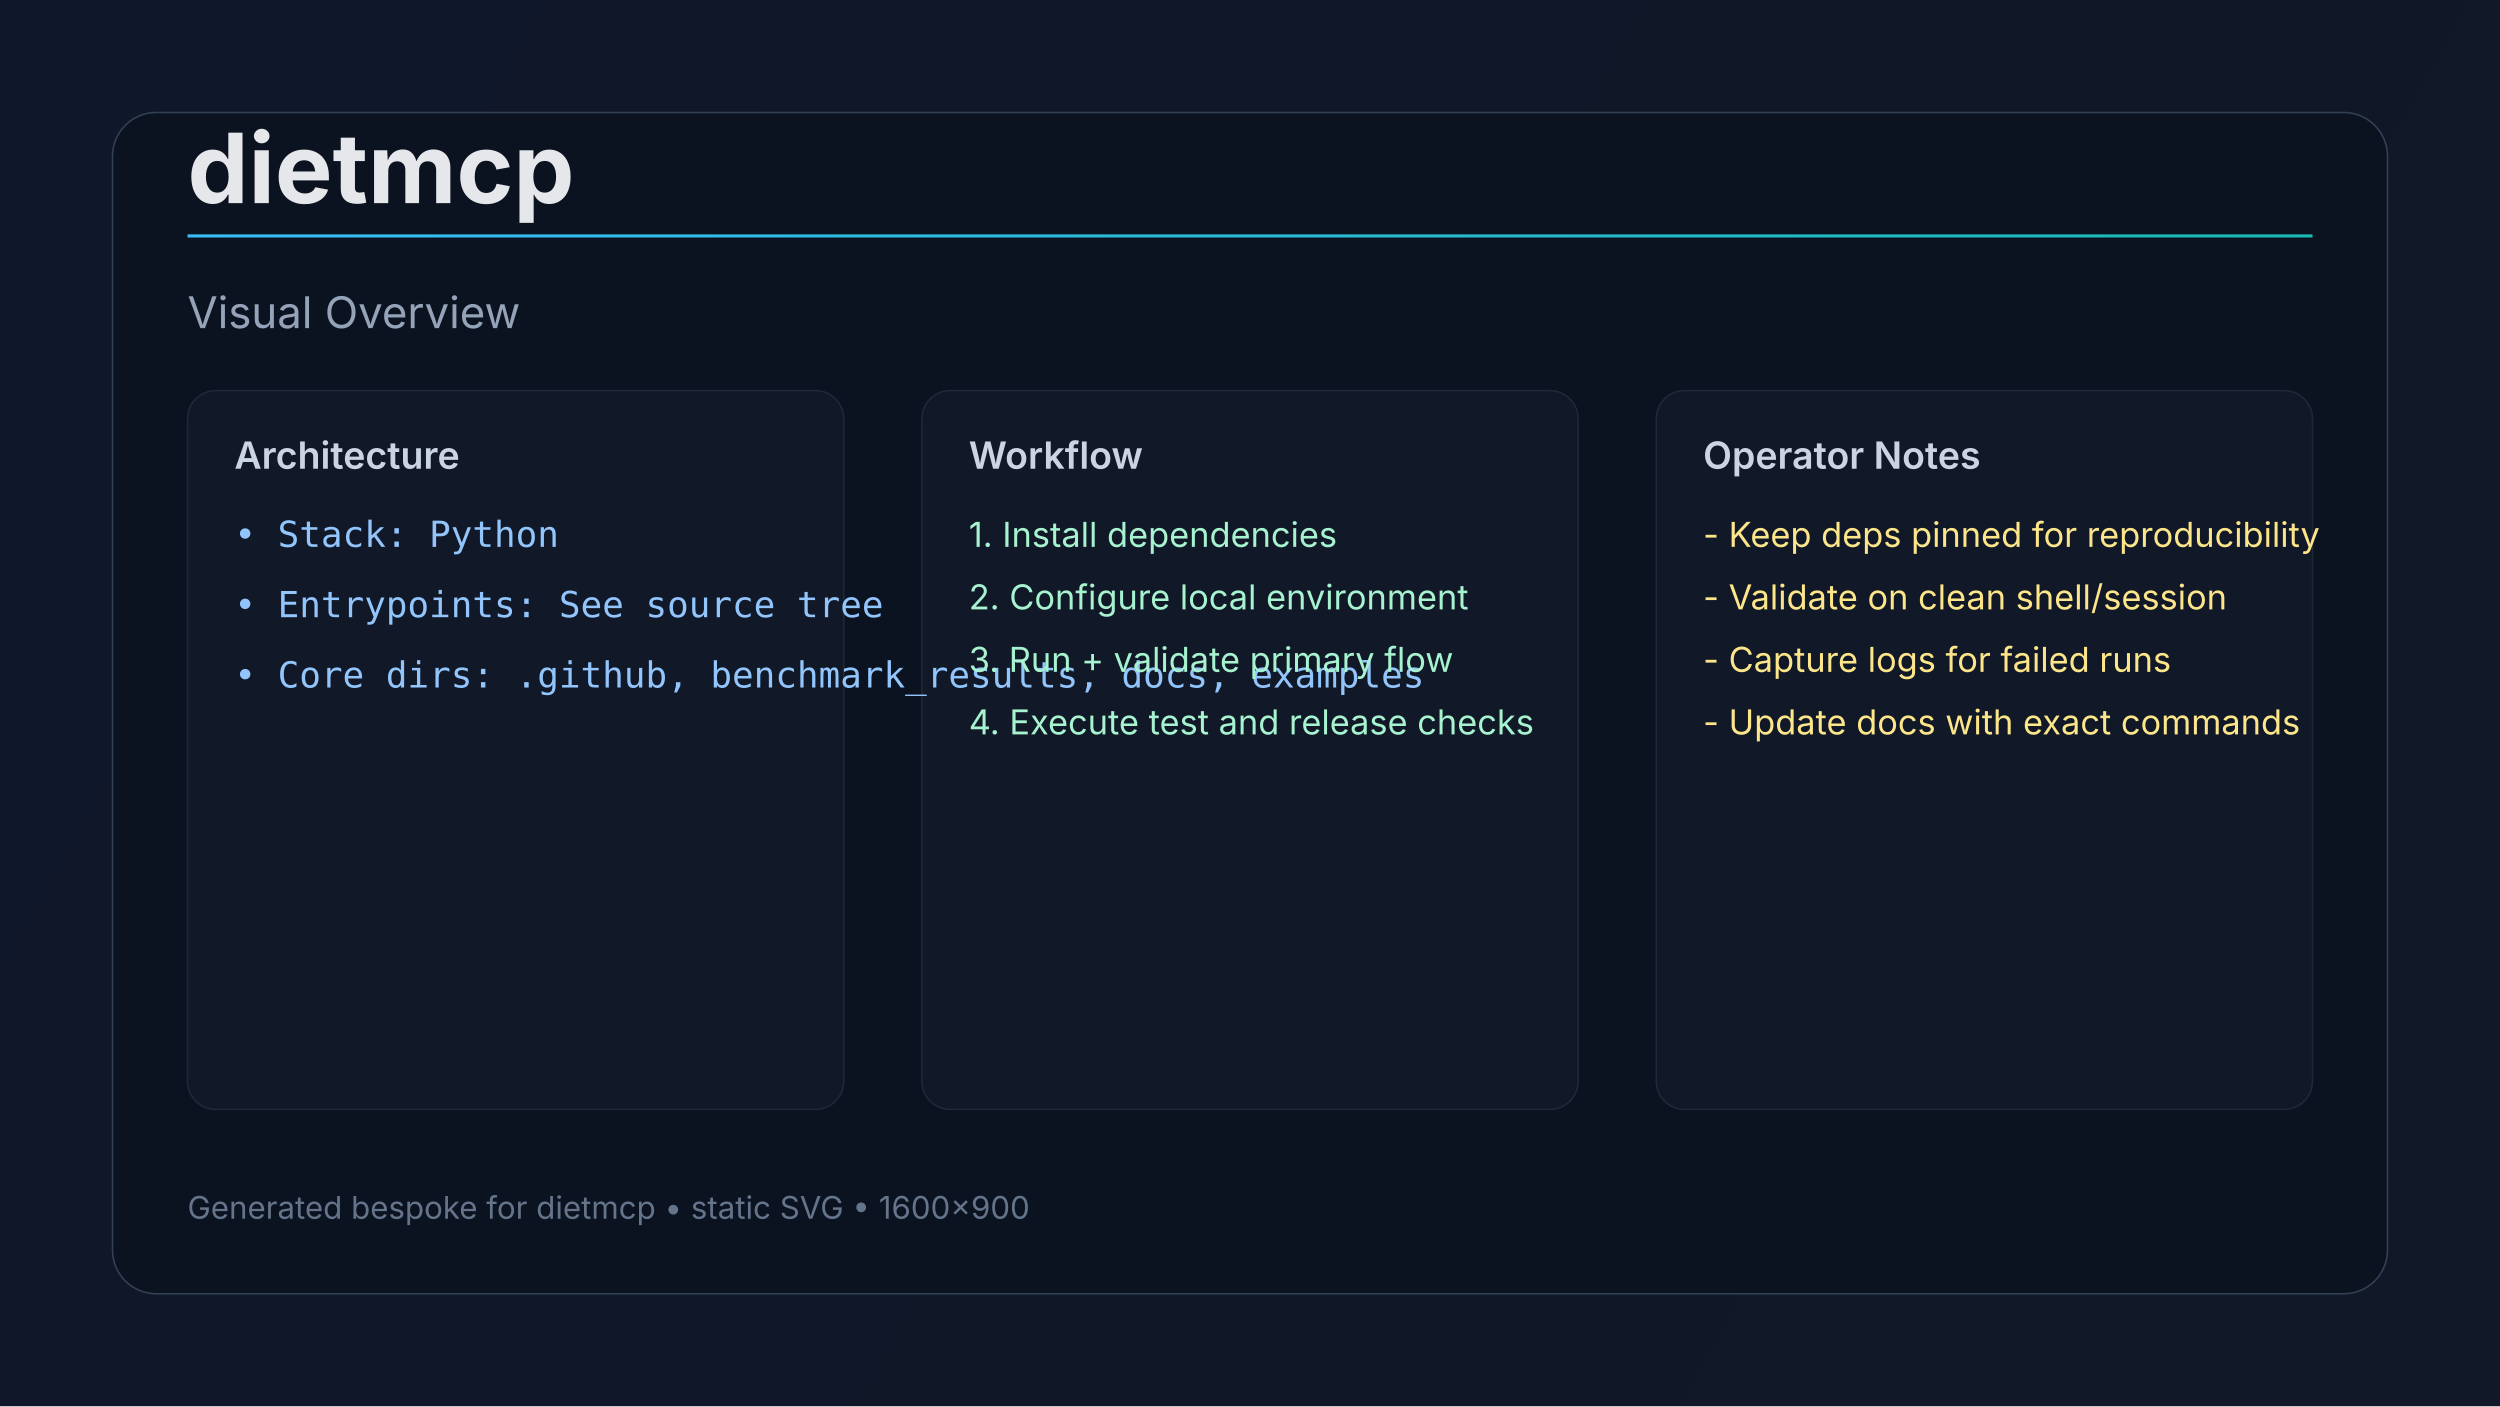
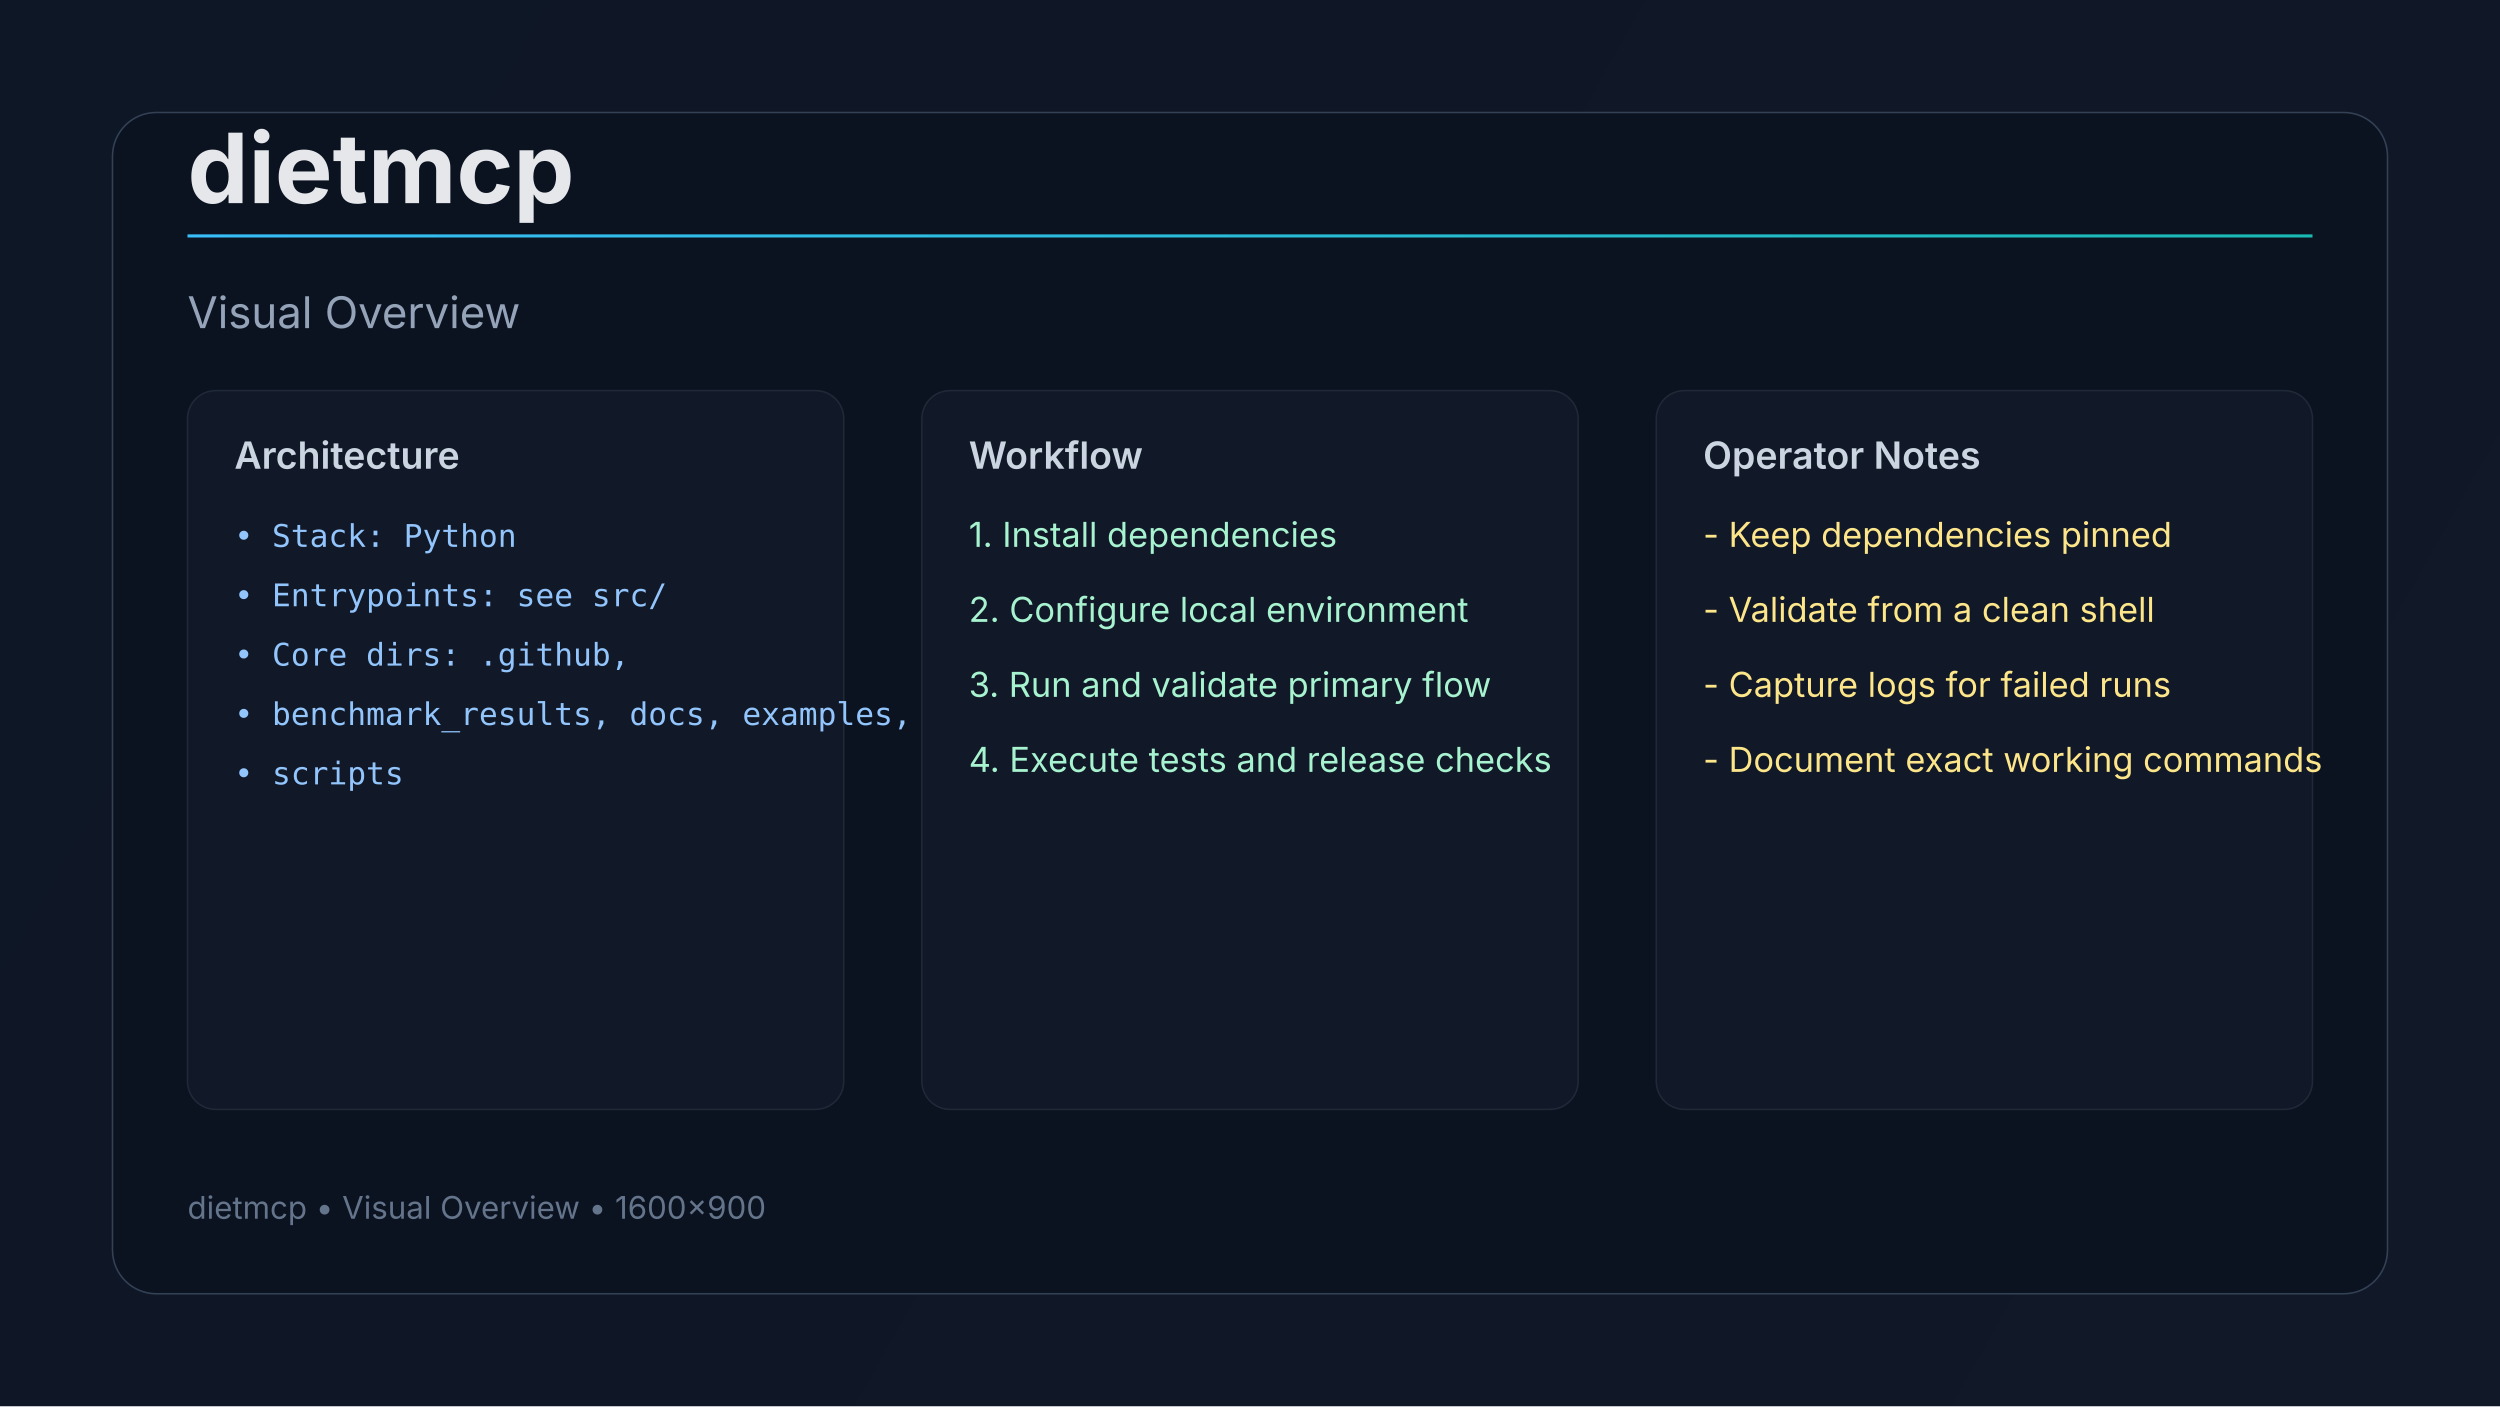
<svg xmlns="http://www.w3.org/2000/svg" width="1600" height="900" viewBox="0 0 1600 900" role="img" aria-label="dietmcp visual overview">
  <defs>
    <linearGradient id="bg" x1="0" y1="0" x2="1600" y2="900" gradientUnits="userSpaceOnUse">
-       <stop stop-color="#0F172A" />
+       <stop stop-color="#0E1726" />
      <stop offset="1" stop-color="#111827" />
    </linearGradient>
    <linearGradient id="line" x1="120" y1="140" x2="1480" y2="760" gradientUnits="userSpaceOnUse">
      <stop stop-color="#38BDF8" />
      <stop offset="1" stop-color="#14B8A6" />
    </linearGradient>
  </defs>
  <rect width="1600" height="900" fill="url(#bg)" />
  <rect x="72" y="72" width="1456" height="756" rx="28" fill="#0B1220" stroke="#334155" />
  <rect x="120" y="150" width="1360" height="2" fill="url(#line)" />
  <text x="120" y="130" fill="#E5E7EB" font-size="62" font-family="Inter, Segoe UI, Arial" font-weight="700">dietmcp</text>
  <text x="120" y="210" fill="#94A3B8" font-size="28" font-family="Inter, Segoe UI, Arial">Visual Overview</text>
  <rect x="120" y="250" width="420" height="460" rx="18" fill="#111827" stroke="#1F2937" />
  <rect x="590" y="250" width="420" height="460" rx="18" fill="#111827" stroke="#1F2937" />
  <rect x="1060" y="250" width="420" height="460" rx="18" fill="#111827" stroke="#1F2937" />
  <text x="150" y="300" fill="#CBD5E1" font-size="24" font-family="Inter, Segoe UI, Arial" font-weight="600">Architecture</text>
  <text x="620" y="300" fill="#CBD5E1" font-size="24" font-family="Inter, Segoe UI, Arial" font-weight="600">Workflow</text>
  <text x="1090" y="300" fill="#CBD5E1" font-size="24" font-family="Inter, Segoe UI, Arial" font-weight="600">Operator Notes</text>
-   <text x="150" y="350" fill="#93C5FD" font-size="23" font-family="JetBrains Mono, Menlo, monospace">• Stack: Python</text>
-   <text x="150" y="395" fill="#93C5FD" font-size="23" font-family="JetBrains Mono, Menlo, monospace">• Entrypoints: See source tree</text>
-   <text x="150" y="440" fill="#93C5FD" font-size="23" font-family="JetBrains Mono, Menlo, monospace">• Core dirs: .github, benchmark_results, docs, examples</text>
+   <text x="150" y="350" fill="#93C5FD" font-size="20" font-family="JetBrains Mono, Menlo, monospace">• Stack: Python</text>
+   <text x="150" y="388" fill="#93C5FD" font-size="20" font-family="JetBrains Mono, Menlo, monospace">• Entrypoints: see src/</text>
+   <text x="150" y="426" fill="#93C5FD" font-size="20" font-family="JetBrains Mono, Menlo, monospace">• Core dirs: .github,</text>
+   <text x="150" y="464" fill="#93C5FD" font-size="20" font-family="JetBrains Mono, Menlo, monospace">• benchmark_results, docs, examples,</text>
+   <text x="150" y="502" fill="#93C5FD" font-size="20" font-family="JetBrains Mono, Menlo, monospace">• scripts</text>
  <text x="620" y="350" fill="#A7F3D0" font-size="22" font-family="Inter, Segoe UI, Arial">1. Install dependencies</text>
-   <text x="620" y="390" fill="#A7F3D0" font-size="22" font-family="Inter, Segoe UI, Arial">2. Configure local environment</text>
-   <text x="620" y="430" fill="#A7F3D0" font-size="22" font-family="Inter, Segoe UI, Arial">3. Run + validate primary flow</text>
-   <text x="620" y="470" fill="#A7F3D0" font-size="22" font-family="Inter, Segoe UI, Arial">4. Execute test and release checks</text>
-   <text x="1090" y="350" fill="#FDE68A" font-size="22" font-family="Inter, Segoe UI, Arial">- Keep deps pinned for reproducibility</text>
-   <text x="1090" y="390" fill="#FDE68A" font-size="22" font-family="Inter, Segoe UI, Arial">- Validate on clean shell/session</text>
-   <text x="1090" y="430" fill="#FDE68A" font-size="22" font-family="Inter, Segoe UI, Arial">- Capture logs for failed runs</text>
-   <text x="1090" y="470" fill="#FDE68A" font-size="22" font-family="Inter, Segoe UI, Arial">- Update docs with exact commands</text>
-   <text x="120" y="780" fill="#64748B" font-size="20" font-family="Inter, Segoe UI, Arial">Generated bespoke for dietmcp • static SVG • 1600×900</text>
+   <text x="620" y="398" fill="#A7F3D0" font-size="22" font-family="Inter, Segoe UI, Arial">2. Configure local environment</text>
+   <text x="620" y="446" fill="#A7F3D0" font-size="22" font-family="Inter, Segoe UI, Arial">3. Run and validate primary flow</text>
+   <text x="620" y="494" fill="#A7F3D0" font-size="22" font-family="Inter, Segoe UI, Arial">4. Execute tests and release checks</text>
+   <text x="1090" y="350" fill="#FDE68A" font-size="22" font-family="Inter, Segoe UI, Arial">- Keep dependencies pinned</text>
+   <text x="1090" y="398" fill="#FDE68A" font-size="22" font-family="Inter, Segoe UI, Arial">- Validate from a clean shell</text>
+   <text x="1090" y="446" fill="#FDE68A" font-size="22" font-family="Inter, Segoe UI, Arial">- Capture logs for failed runs</text>
+   <text x="1090" y="494" fill="#FDE68A" font-size="22" font-family="Inter, Segoe UI, Arial">- Document exact working commands</text>
+   <text x="120" y="780" fill="#64748B" font-size="20" font-family="Inter, Segoe UI, Arial">dietmcp • Visual Overview • 1600×900</text>
</svg>
